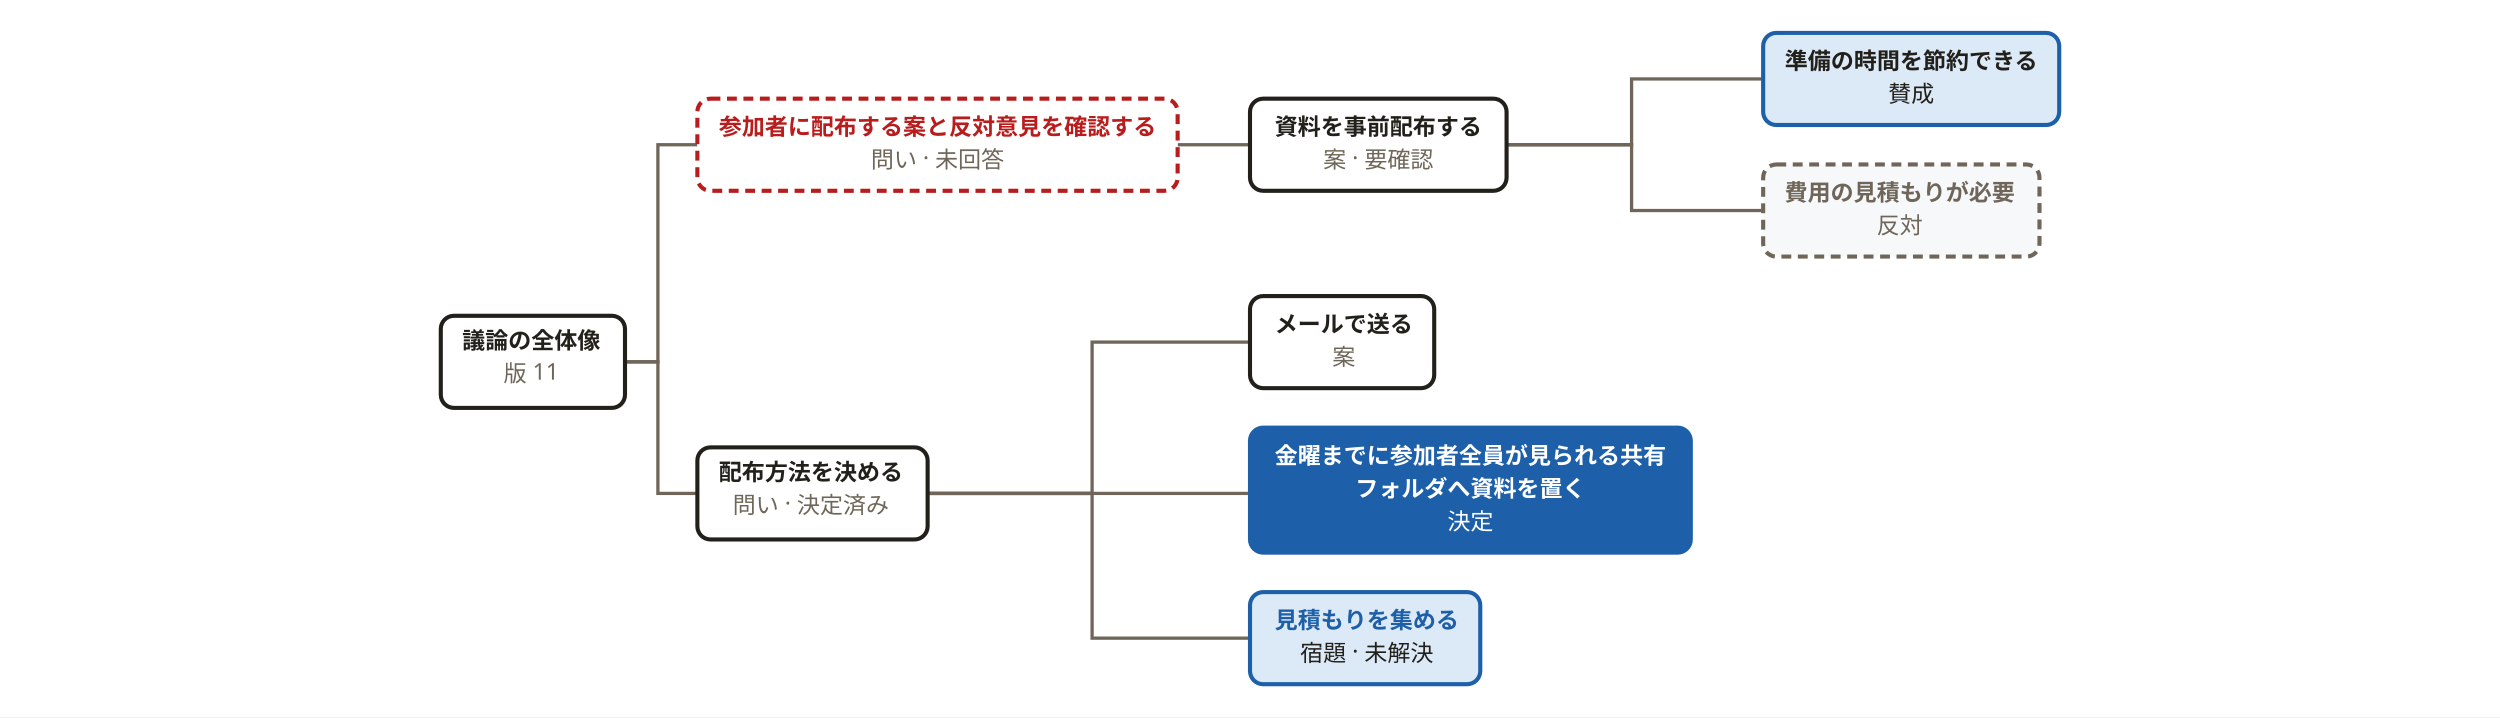
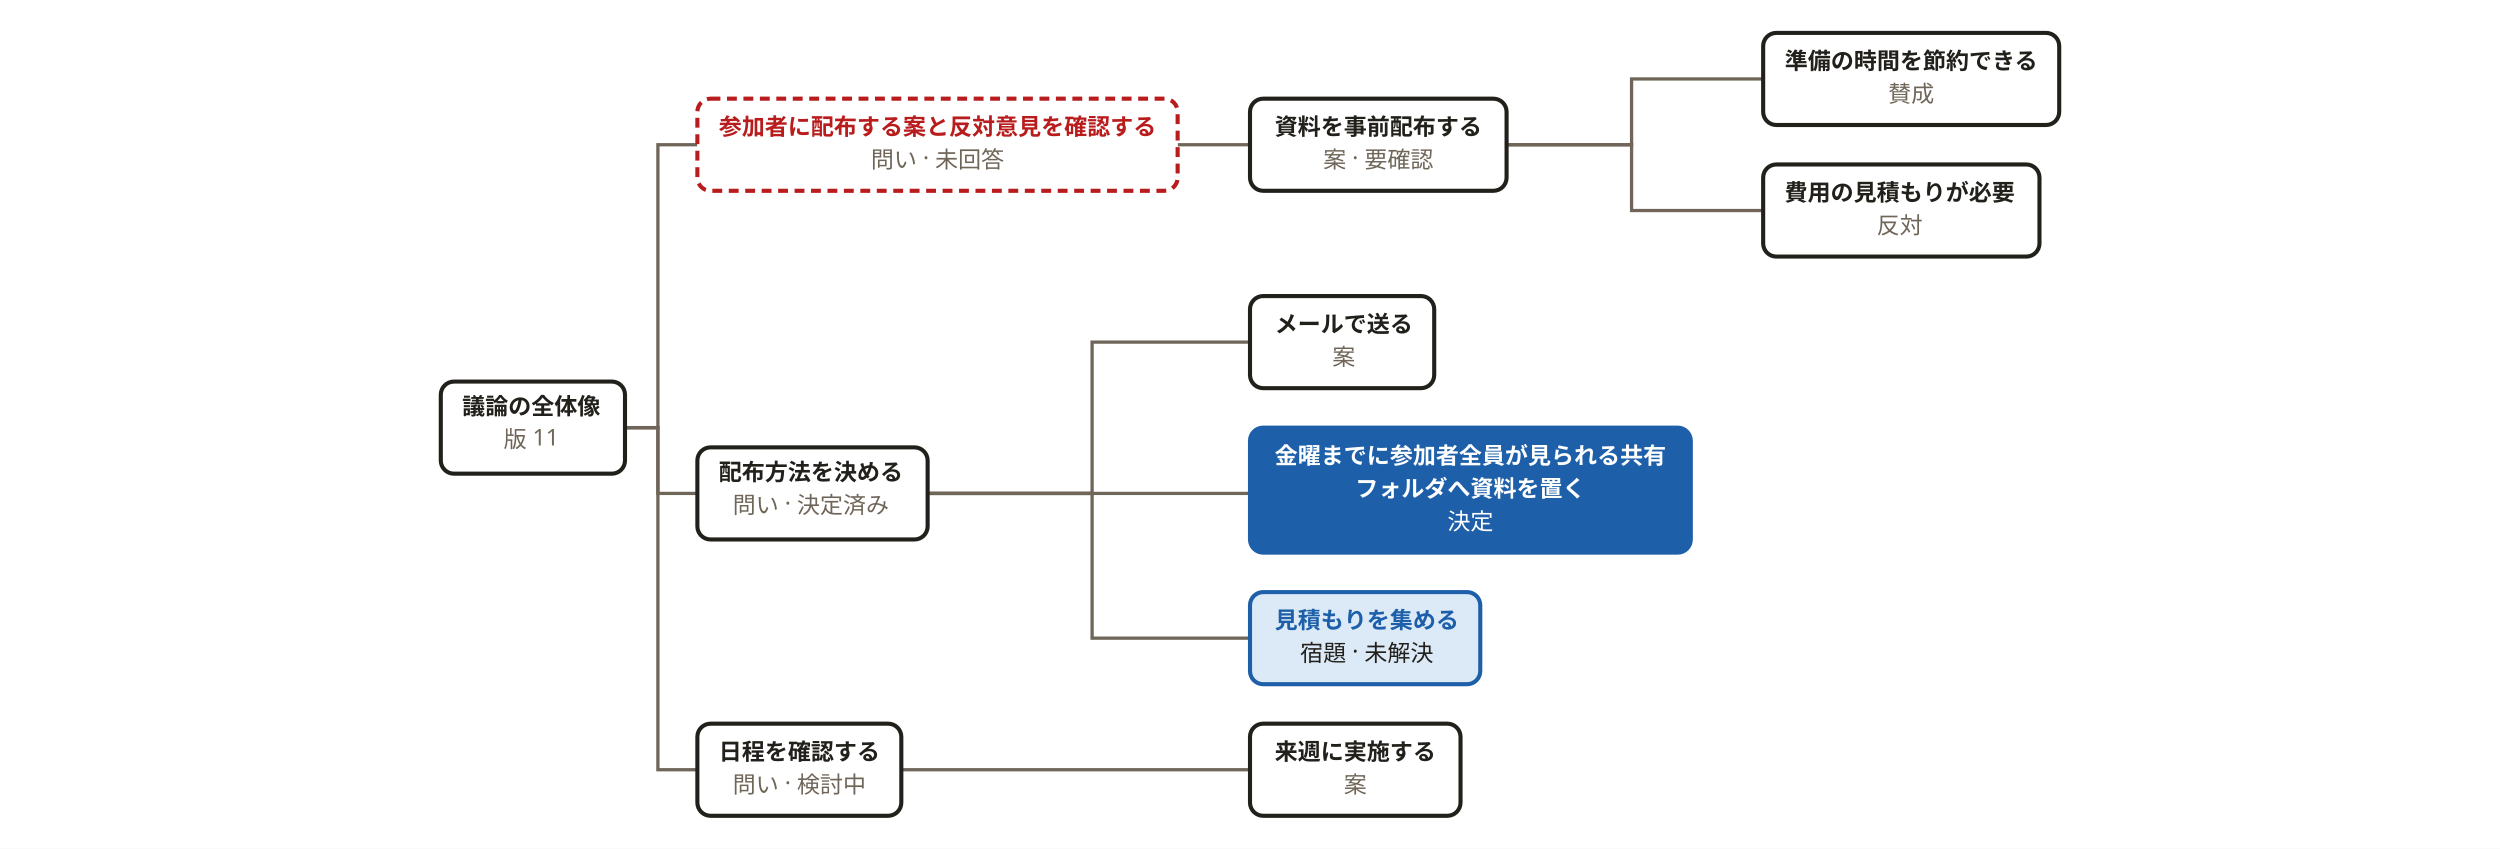
- <svg xmlns="http://www.w3.org/2000/svg" width="1520" height="436" viewBox="0 0 1520 436" role="img" aria-labelledby="svg-title">
+ <svg xmlns="http://www.w3.org/2000/svg" width="1520" height="516" viewBox="0 0 1520 516" role="img" aria-labelledby="svg-title">
  <style>
    text { font-family: 'Hiragino Sans','Hiragino Kaku Gothic ProN','Yu Gothic','YuGothic',Meiryo,'Noto Sans JP',sans-serif; }
    .emoji { font-family: 'Noto Color Emoji','Segoe UI Emoji',sans-serif; }
  </style>
-   <rect x="0" y="0" width="1520" height="436" fill="#ffffff" />
-   <path d="M380,220 L400,220 L400,88 L424,88" fill="none" stroke="#6f6659" stroke-width="2" />
+   <rect x="0" y="0" width="1520" height="516" fill="#ffffff" />
+   <path d="M380,260 L400,260 L400,88 L424,88" fill="none" stroke="#6f6659" stroke-width="2" />
  <path d="M716,88 L740,88 L740,88 L760,88" fill="none" stroke="#6f6659" stroke-width="2" />
  <path d="M916,88 L992,88 L992,48 L1072,48" fill="none" stroke="#6f6659" stroke-width="2" />
  <path d="M916,88 L992,88 L992,128 L1072,128" fill="none" stroke="#6f6659" stroke-width="2" />
-   <path d="M380,220 L400,220 L400,300 L424,300" fill="none" stroke="#6f6659" stroke-width="2" />
+   <path d="M380,260 L400,260 L400,300 L424,300" fill="none" stroke="#6f6659" stroke-width="2" />
  <path d="M564,300 L664,300 L664,208 L760,208" fill="none" stroke="#6f6659" stroke-width="2" />
  <path d="M564,300 L664,300 L664,300 L760,300" fill="none" stroke="#6f6659" stroke-width="2" />
  <path d="M564,300 L664,300 L664,388 L760,388" fill="none" stroke="#6f6659" stroke-width="2" />
-   <rect x="268" y="192" width="112" height="56" rx="8" fill="#ffffff" stroke="#22201b" stroke-width="2.5" />
+   <path d="M380,260 L400,260 L400,468 L424,468" fill="none" stroke="#6f6659" stroke-width="2" />
+   <path d="M548,468 L656,468 L656,468 L760,468" fill="none" stroke="#6f6659" stroke-width="2" />
+   <rect x="268" y="232" width="112" height="56" rx="8" fill="#ffffff" stroke="#22201b" stroke-width="2.5" />
  <rect x="424" y="60" width="292" height="56" rx="8" fill="#ffffff" stroke="#b91c1c" stroke-width="2.5" stroke-dasharray="6,4" />
  <rect x="760" y="60" width="156" height="56" rx="8" fill="#ffffff" stroke="#22201b" stroke-width="2.5" />
-   <rect x="1072" y="20" width="180" height="56" rx="8" fill="#dce9f7" stroke="#1d5fa8" stroke-width="2.5" />
-   <rect x="1072" y="100" width="168" height="56" rx="8" fill="#f6f8fa" stroke="#6f6659" stroke-width="2.5" stroke-dasharray="6,4" />
+   <rect x="1072" y="20" width="180" height="56" rx="8" fill="#ffffff" stroke="#22201b" stroke-width="2.5" />
+   <rect x="1072" y="100" width="168" height="56" rx="8" fill="#ffffff" stroke="#22201b" stroke-width="2.5" />
  <rect x="424" y="272" width="140" height="56" rx="8" fill="#ffffff" stroke="#22201b" stroke-width="2.5" />
  <rect x="760" y="180" width="112" height="56" rx="8" fill="#ffffff" stroke="#22201b" stroke-width="2.5" />
  <rect x="760" y="260" width="268" height="76" rx="8" fill="#1d5fa8" stroke="#1d5fa8" stroke-width="2.5" />
  <rect x="760" y="360" width="140" height="56" rx="8" fill="#dce9f7" stroke="#1d5fa8" stroke-width="2.5" />
-   <text x="323" y="212" text-anchor="middle" font-size="14" font-weight="700" fill="#22201b">議論の全体像</text>
-   <text x="323" y="232" text-anchor="middle" font-size="14" fill="#6f6659">版 11</text>
+   <rect x="424" y="440" width="124" height="56" rx="8" fill="#ffffff" stroke="#22201b" stroke-width="2.5" />
+   <rect x="760" y="440" width="128" height="56" rx="8" fill="#ffffff" stroke="#22201b" stroke-width="2.5" />
+   <text x="323" y="252" text-anchor="middle" font-size="14" font-weight="700" fill="#22201b">議論の全体像</text>
+   <text x="323" y="272" text-anchor="middle" font-size="14" fill="#6f6659">版 11</text>
  <text x="570" y="82" text-anchor="middle" font-size="14" font-weight="700" fill="#b91c1c">参加者に配布する案と反対意見を確認する</text>
  <text x="570" y="102" text-anchor="middle" font-size="14" fill="#6f6659">問い · 未回答</text>
  <text x="838" y="82" text-anchor="middle" font-size="14" font-weight="700" fill="#22201b">資料を事前配布する</text>
  <text x="838" y="102" text-anchor="middle" font-size="14" fill="#6f6659">案 · 要確認</text>
  <text x="1162" y="42" text-anchor="middle" font-size="14" font-weight="700" fill="#22201b">準備の時間を節約できる</text>
-   <text x="1162" y="62" text-anchor="middle" font-size="14" fill="#22201b">賛成</text>
-   <text x="1155" y="122" text-anchor="middle" font-size="14" font-weight="700" fill="#6f6659">費用の見積もりが必要</text>
+   <text x="1162" y="62" text-anchor="middle" font-size="14" fill="#6f6659">賛成</text>
+   <text x="1155" y="122" text-anchor="middle" font-size="14" font-weight="700" fill="#22201b">費用の見積もりが必要</text>
  <text x="1155" y="142" text-anchor="middle" font-size="14" fill="#6f6659">反対</text>
  <text x="493" y="292" text-anchor="middle" font-size="14" font-weight="700" fill="#22201b">配布方法を決める</text>
  <text x="493" y="312" text-anchor="middle" font-size="14" fill="#6f6659">問い · 決定済み</text>
  <text x="817" y="202" text-anchor="middle" font-size="14" font-weight="700" fill="#22201b">メールで送る</text>
  <text x="817" y="222" text-anchor="middle" font-size="14" fill="#6f6659">案</text>
  <text x="894" y="282" text-anchor="middle" font-size="14" font-weight="700" fill="#ffffff">金曜までに参加者全員が見られる共有</text>
  <text x="894" y="302" text-anchor="middle" font-size="14" font-weight="700" fill="#ffffff">フォルダへ資料を置く</text>
  <text x="894" y="322" text-anchor="middle" font-size="14" fill="#ffffff">決定</text>
  <text x="831" y="382" text-anchor="middle" font-size="14" font-weight="700" fill="#1d5fa8">見積もりを集める</text>
  <text x="831" y="402" text-anchor="middle" font-size="14" fill="#22201b">宿題 · 未解決</text>
+   <text x="486" y="462" text-anchor="middle" font-size="14" font-weight="700" fill="#22201b">日程を確認する</text>
+   <text x="486" y="482" text-anchor="middle" font-size="14" fill="#6f6659">問い · 検討中</text>
+   <text x="824" y="462" text-anchor="middle" font-size="14" font-weight="700" fill="#22201b">来週に実施する</text>
+   <text x="824" y="482" text-anchor="middle" font-size="14" fill="#6f6659">案</text>
</svg>
